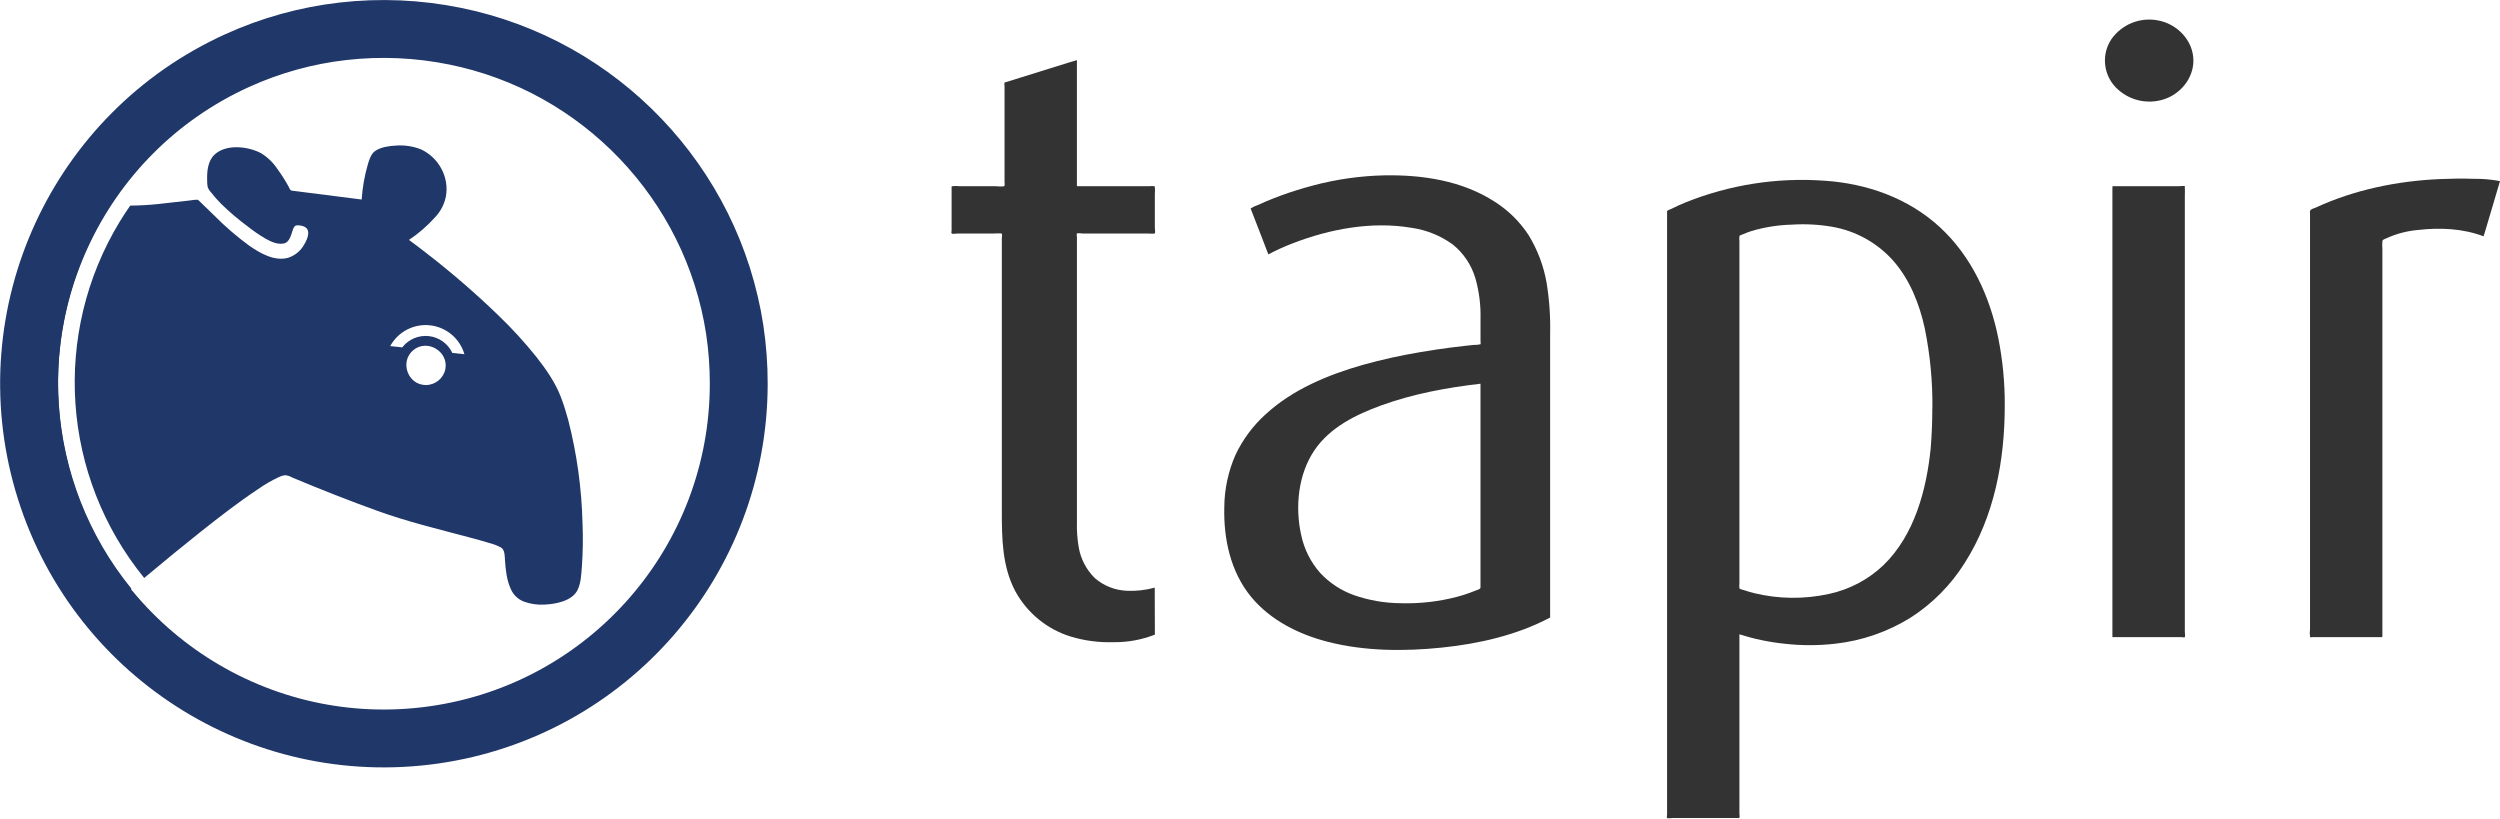
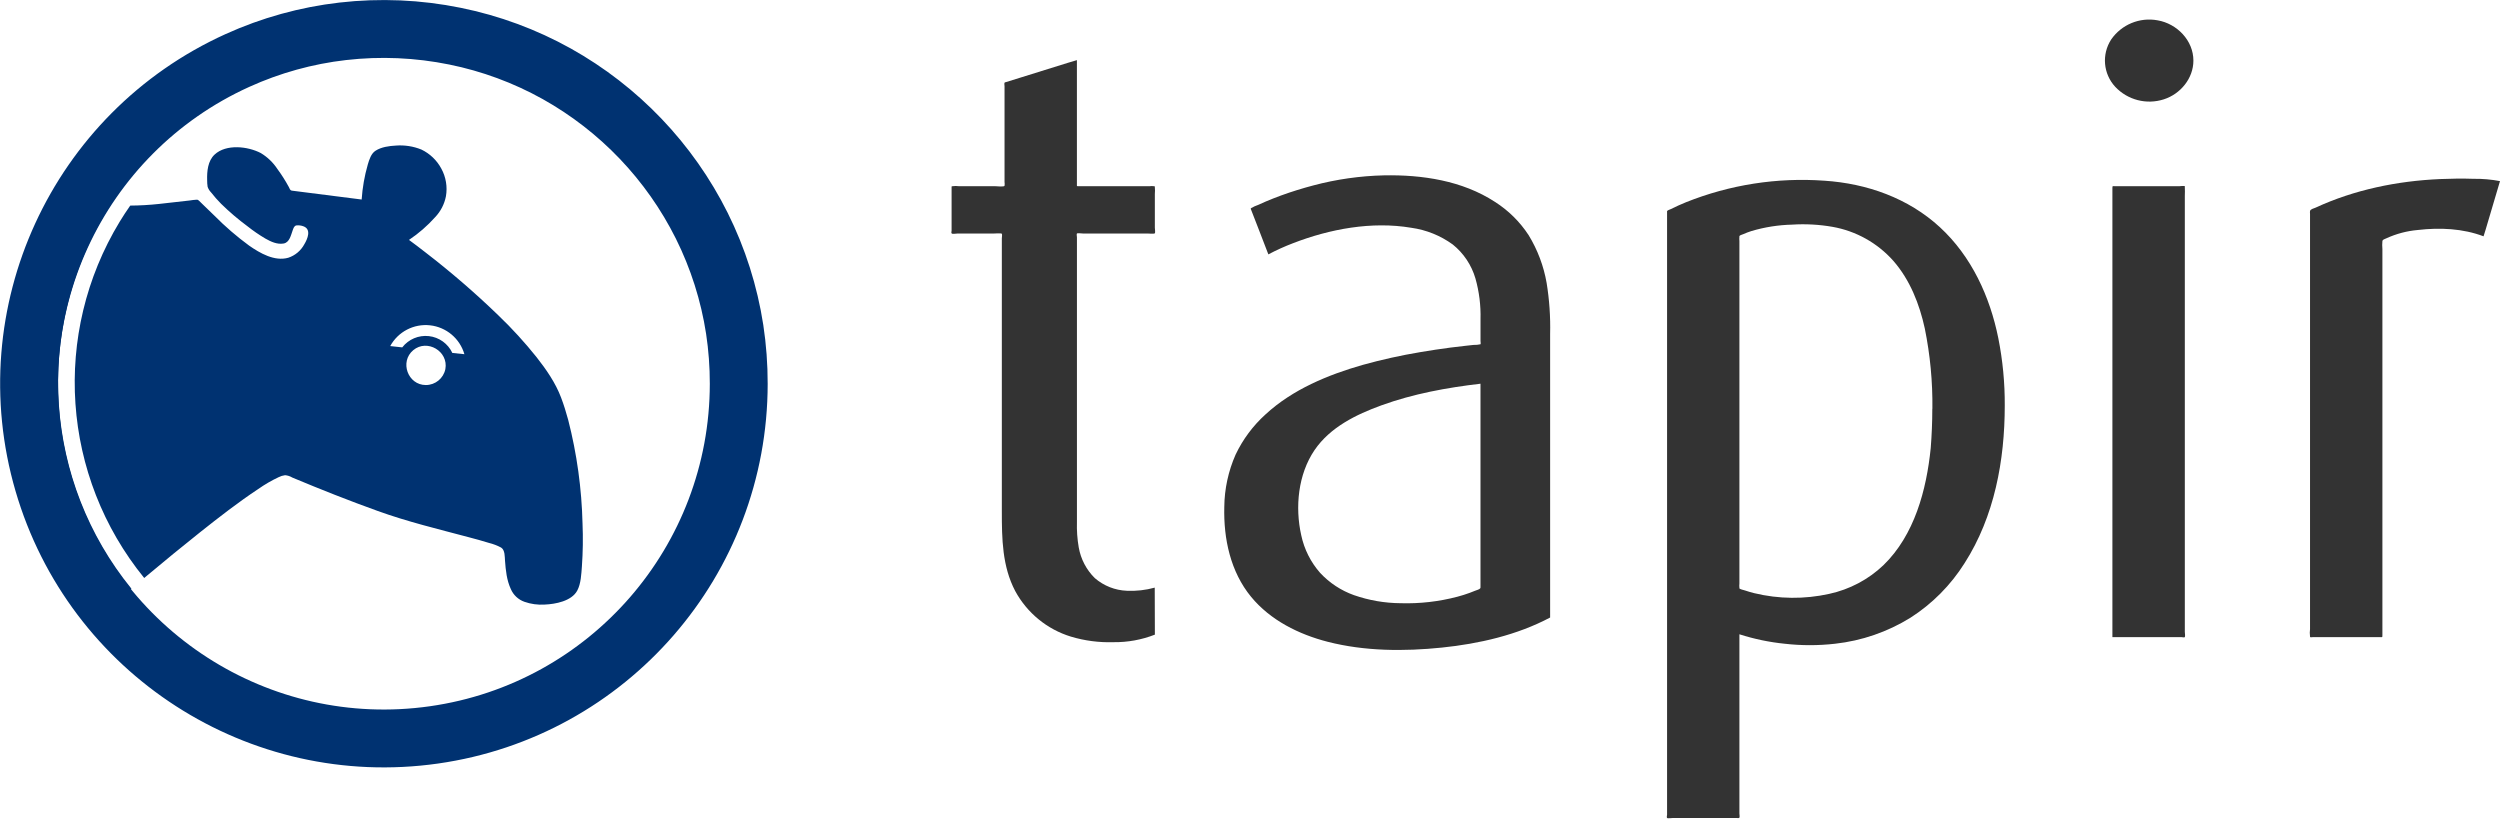
<svg xmlns="http://www.w3.org/2000/svg" viewBox="0 0 898.15 294">
  <defs>
-     <style>.cls-1{fill:none;stroke:#203769;stroke-miterlimit:10;stroke-width:20.79px;}.cls-2{fill:#203769;}.cls-3{fill:#333;}</style>
+     <style>.cls-1{fill:none;stroke:#003271;stroke-miterlimit:10;stroke-width:20.79px;}.cls-2{fill:#003271;}.cls-3{fill:#333;}</style>
  </defs>
  <g id="Ebene_2" data-name="Ebene 2">
-     <g id="tapir_transparent" data-name="tapir transparent">
+     <g id="tapir_Logo_transparent" data-name="tapir Logo transparent">
      <path class="cls-1" d="M265.4,137.9A127.47,127.47,0,1,1,85.29,21.73a126.48,126.48,0,0,1,37.84-10.48A128.67,128.67,0,0,1,163.49,13,126.86,126.86,0,0,1,200,26.5a128.07,128.07,0,0,1,52.12,54.6,126.83,126.83,0,0,1,11.83,37.25A129.3,129.3,0,0,1,265.4,137.9Z" />
      <path class="cls-2" d="M47.21,211.48A117.43,117.43,0,0,1,37.86,76.55c.55-.91,1.12-1.79,1.7-2.68H37.12c-.48,0-.45,0-.76.29a12.48,12.48,0,0,0-1.49,2.65q-1.41,2.59-2.7,5.26-2.64,5.42-4.74,11.08a125.69,125.69,0,0,0-6.26,23.65A126.54,126.54,0,0,0,40.54,207.2c2,3.08,4.21,6.06,6.5,9-.28-1-1.09-3.11-.46-4.1A2.52,2.52,0,0,1,47.21,211.48Zm162.07-23.34a165.73,165.73,0,0,0-5.15-37.29c-.73-2.7-1.56-5.38-2.55-8-2-5.32-5.35-10.13-8.85-14.58a153.2,153.2,0,0,0-13.59-14.88,307.77,307.77,0,0,0-26.48-22.86c-1.89-1.47-3.79-2.93-5.73-4.34A49.66,49.66,0,0,0,156.35,78a15,15,0,0,0,3.85-7.46,15.25,15.25,0,0,0-1.67-10,15.92,15.92,0,0,0-7.13-6.81,20.25,20.25,0,0,0-9.18-1.43c-2.42.13-5.23.51-7.3,1.85-1.6,1-2.28,3.24-2.8,5a59.81,59.81,0,0,0-2.19,12.53l-21-2.67-4-.51c-.79-.1-.81-.68-1.2-1.38a55.9,55.9,0,0,0-4.09-6.43,18.58,18.58,0,0,0-5.94-5.7c-4.65-2.43-12.45-3.34-16.61.55-2.43,2.27-2.76,6-2.67,9.16a15,15,0,0,0,.17,2.41,5.18,5.18,0,0,0,1.23,2,45.42,45.42,0,0,0,3.61,4.1,90.25,90.25,0,0,0,9.48,8.08,56.82,56.82,0,0,0,6.38,4.39c2,1.14,4.25,2.2,6.58,1.81,2.15-.36,2.64-3,3.28-4.75.24-.66.51-1.6,1.3-1.75a5.44,5.44,0,0,1,2.53.3c3,1.07,1.5,4.56.35,6.47a10.14,10.14,0,0,1-5.77,4.84c-4.93,1.4-10.18-1.66-14.07-4.37A103.88,103.88,0,0,1,77,77.45c-1.43-1.37-2.85-2.75-4.26-4.12l-1.16-1.14c-.4-.38-.47-.45-1-.44-.79,0-1.6.18-2.38.27L57.11,73.27a102,102,0,0,1-10.32.59c-1.32,1.89-2.6,3.82-3.79,5.79a111.3,111.3,0,0,0,8.81,128l1.13-.95q9.41-7.89,19-15.53c6.76-5.36,13.6-10.69,20.8-15.46a49.17,49.17,0,0,1,7.36-4.28,7.09,7.09,0,0,1,2.32-.71,6,6,0,0,1,2.6.85c10.13,4.24,20.36,8.29,30.68,12,10.7,3.87,21.72,6.5,32.7,9.43,2.43.64,4.87,1.3,7.27,2.05a18.71,18.71,0,0,1,4.36,1.67c1.42.89,1.29,3.27,1.4,4.74.26,3.47.61,6.95,2.08,10.15a8.35,8.35,0,0,0,4.89,4.59,18.39,18.39,0,0,0,7.28,1c3.87-.16,9.65-1.24,11.69-5,1.37-2.54,1.47-6,1.69-8.8A136.5,136.5,0,0,0,209.28,188.14ZM160,132.61a7.16,7.16,0,0,1-7,5.72c-6.49,0-9.51-8.38-4.53-12.53S161.2,126.21,160,132.61Zm2.51-5.81a10.61,10.61,0,0,0-18-2l-4.32-.47a14.5,14.5,0,0,1,26.65,2.92Z" />
      <path class="cls-3" d="M414.9,228A39.42,39.42,0,0,1,400,230.71a47.75,47.75,0,0,1-15.27-2,34.14,34.14,0,0,1-20-16.36c-4.68-8.89-4.81-18.81-4.81-28.58V85.62c0-.31.18-1.37,0-1.64s-2.52-.08-3-.08H344c-.35,0-1.77.23-2.06,0s-.07-.76-.07-1V67.46c0-.54-.1-.43.26-.56a9.14,9.14,0,0,1,2.45,0h13c.54,0,3.07.3,3.31-.14a4.2,4.2,0,0,0,0-1.37V31c0-.27-.14-1,0-1.25s.22-.16.45-.23c1.82-.6,3.66-1.14,5.49-1.71l16.72-5.21,3.34-1V66.14c0,.77-.13.76.64.76h25.39a6.45,6.45,0,0,1,1.7,0c.38.12.18-.1.27.35a13.48,13.48,0,0,1,0,2.46v12.1c0,.36.22,1.71,0,2s-2.23.08-2.66.08H389.08c-.34,0-2-.21-2.18,0s0,1.14,0,1.36V187.52a45.36,45.36,0,0,0,.65,9.16,20.41,20.41,0,0,0,5.76,11,18.7,18.7,0,0,0,11.54,4.56,31.9,31.9,0,0,0,10-1.13Z" />
      <path class="cls-3" d="M556.9,221.85c-11.87,6.31-25.58,9.43-38.87,10.8-13.55,1.4-27.72,1.33-41-2.07-10.42-2.67-20.65-7.75-27.58-16.19-7.39-9-9.9-20.82-9.61-32.26a47.72,47.72,0,0,1,4.06-18.8,46.13,46.13,0,0,1,10.77-14.47c9.67-8.93,22.41-14.2,34.91-17.77a200.26,200.26,0,0,1,20.71-4.59q5.35-.91,10.75-1.62c1.88-.24,3.77-.47,5.65-.67l2.68-.29a9.9,9.9,0,0,0,2.52-.24c.13-.18,0-.94,0-1.15v-7.82a49,49,0,0,0-1.82-14.66,24.44,24.44,0,0,0-8.16-12.22,33.09,33.09,0,0,0-14.9-6c-14.17-2.39-29.25.42-42.52,5.56a78.75,78.75,0,0,0-8.82,4L452.44,83l-2.23-5.74-.69-1.78c-.19-.49-.33-.48.05-.76A12.71,12.71,0,0,1,452,73.62q1.37-.63,2.76-1.23,2.7-1.14,5.45-2.15c3.83-1.4,7.73-2.6,11.67-3.64A108.47,108.47,0,0,1,497.17,63c13.74-.27,28.16,1.88,39.88,9.51a40.17,40.17,0,0,1,12.14,12,49,49,0,0,1,6.45,17.13,98.89,98.89,0,0,1,1.26,18.35V221.85Zm-25-84c-12.07,1.41-24.18,3.62-35.63,7.78-9.08,3.3-18.38,7.84-24,16.06-5.93,8.72-7.06,20.5-4.78,30.63a29.78,29.78,0,0,0,6.77,13.48,30.62,30.62,0,0,0,12.13,8,52.1,52.1,0,0,0,16.83,2.91,71.66,71.66,0,0,0,20.36-2.33c1.5-.4,3-.86,4.45-1.4.63-.23,1.25-.47,1.86-.73s1.53-.45,1.86-.85c.16-.2.13-.29.13-.6v-73Z" />
      <path class="cls-3" d="M720.23,145.7c0,19.66-3.7,39.86-14.45,56.64a63.21,63.21,0,0,1-19.44,19.59,65,65,0,0,1-27.09,9.34,79.88,79.88,0,0,1-18.09,0,79,79,0,0,1-16.26-3.4v64.39c0,.3.17,1.25,0,1.5s-.68.11-1,.11H601c-.29,0-1.88.22-2.09,0s0-1,0-1.17V76.33a1.61,1.61,0,0,1,0-.49c.13-.29,1.06-.58,1.35-.72q2.68-1.34,5.44-2.46a112.23,112.23,0,0,1,49.74-7.74c15.25,1,30.12,6.24,41.48,16.7s18,24.94,21,39.91A120.22,120.22,0,0,1,720.23,145.7Zm-26,1.17A136.7,136.7,0,0,0,691.5,118c-1.9-8.75-5.34-17.48-11.3-24.29a38.11,38.11,0,0,0-21.82-12.21,61.48,61.48,0,0,0-14.53-.8A56,56,0,0,0,629.24,83c-1,.32-2,.69-2.9,1.1-.29.13-1.27.4-1.44.69,0,.06,0,.2,0,.26a7,7,0,0,0,0,1.52V209.68a5.86,5.86,0,0,0,0,1.45c0,.07,0,.18,0,.24.19.34,1.53.6,1.88.72,1.12.38,2.26.71,3.4,1a59.68,59.68,0,0,0,27,.26,40.75,40.75,0,0,0,19.45-10.29c11.17-10.82,15.48-27.05,17-42.06C694,156.3,694.2,151.59,694.2,146.87Z" />
      <path class="cls-3" d="M788,21.77c0,6.4-4.64,12-10.64,13.92a16.84,16.84,0,0,1-17.44-4.5,13.88,13.88,0,0,1-1.46-17,16.6,16.6,0,0,1,16.67-6.89C782.11,8.5,788,14.53,788,21.77ZM758.9,228.9V67.55c0-.89.11-.65,1.08-.65h22.94c.27,0,1.77-.21,2,0,0,0,0,.34,0,.41.09,1,0,2,0,3V227c0,.29.2,1.66,0,1.89s-1,0-1.18,0H758.9Z" />
      <path class="cls-3" d="M892.24,84.9c-7.43-2.83-15.71-3.19-23.54-2.28a34.32,34.32,0,0,0-11.39,3c-.67.33-1.28.39-1.41,1a15.08,15.08,0,0,0,0,2.85V228.19c0,.88,0,.71-1,.71h-24c-.17,0-.77.1-.92,0s0-.05-.08-.25a9.65,9.65,0,0,1,0-2.63V76.81a3.94,3.94,0,0,1,0-1c.19-.73,1.36-.9,2-1.21,14-6.47,29.37-9.59,44.72-10.27,4-.17,8-.23,12-.09a46.85,46.85,0,0,1,9.53.83L893,82.46Z" />
    </g>
  </g>
</svg>
